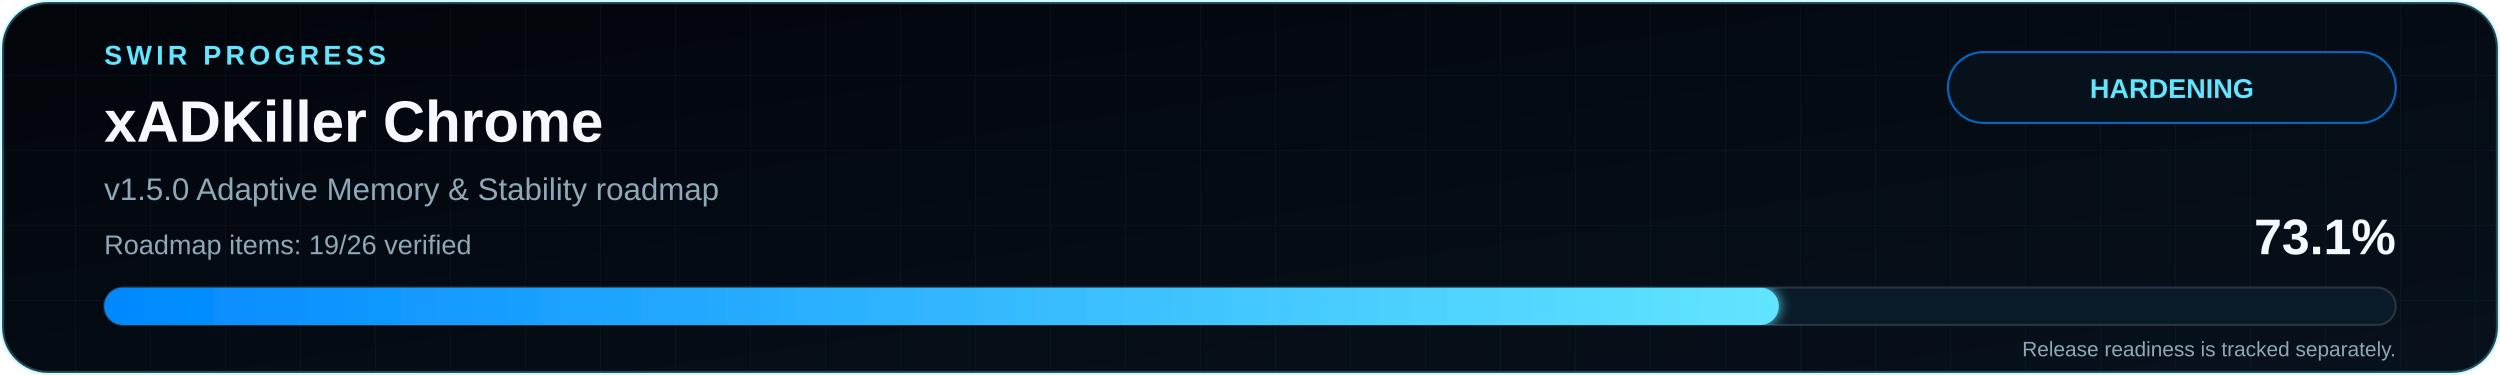
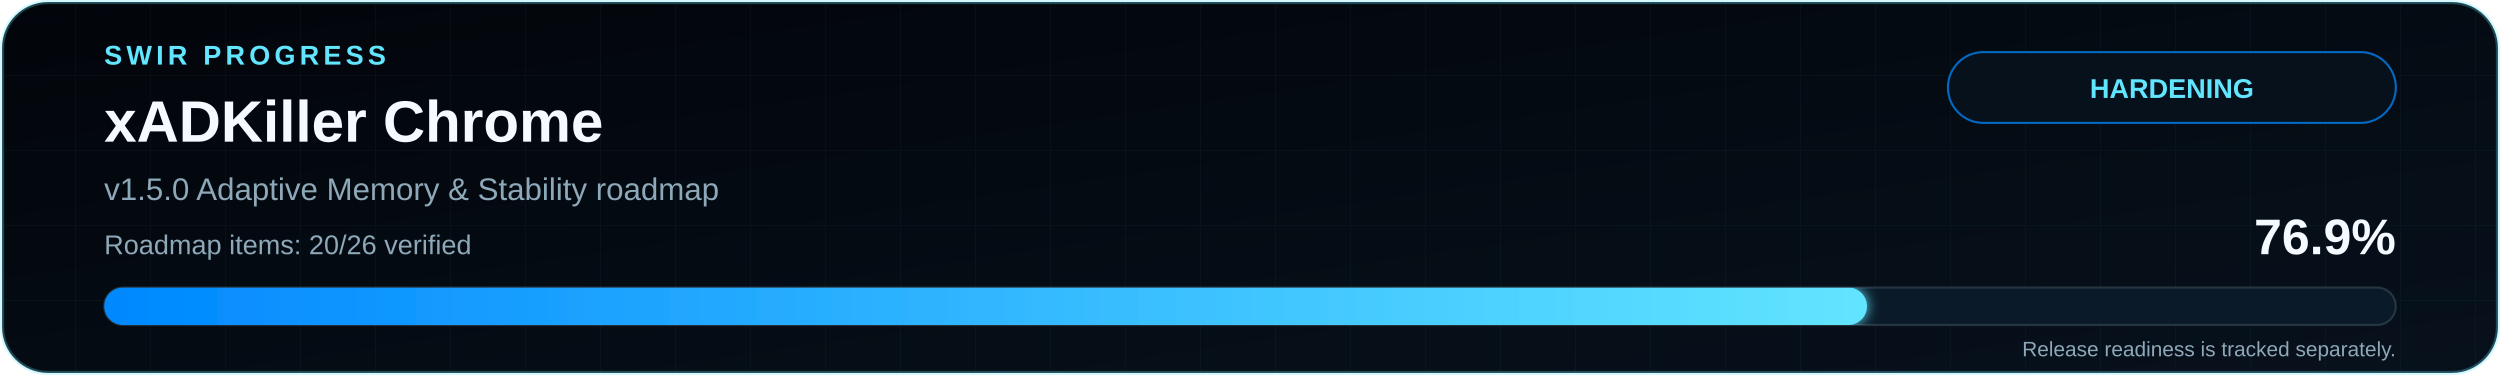
<svg xmlns="http://www.w3.org/2000/svg" width="1200" height="180" viewBox="0 0 1200 180" role="img" aria-labelledby="title desc">
  <defs>
    <linearGradient id="bg" x1="0" y1="0" x2="1" y2="1">
      <stop offset="0" stop-color="#02050A" />
      <stop offset="1" stop-color="#07111C" />
    </linearGradient>
    <linearGradient id="progressGradient" x1="0" y1="0" x2="1" y2="0">
      <stop offset="0" stop-color="#0088FF" />
      <stop offset="1" stop-color="#62E5FF" />
    </linearGradient>
    <filter id="softGlow" x="-10%" y="-80%" width="120%" height="260%">
      <feGaussianBlur stdDeviation="3" result="blur" />
      <feMerge>
        <feMergeNode in="blur" />
        <feMergeNode in="SourceGraphic" />
      </feMerge>
    </filter>
    <pattern id="grid" width="36" height="36" patternUnits="userSpaceOnUse">
      <path d="M36 0H0V36" fill="none" stroke="#62E5FF" stroke-opacity=".035" stroke-width="1" />
    </pattern>
    <clipPath id="trackClip">
      <rect x="50" y="138" width="1100" height="18" rx="9" />
    </clipPath>
  </defs>
  <rect x="1" y="1" width="1198" height="178" rx="22" fill="url(#bg)" stroke="#62E5FF" stroke-opacity=".28" stroke-width="2" />
  <rect x="2" y="2" width="1196" height="176" rx="21" fill="url(#grid)" />
  <text x="50" y="31" fill="#62E5FF" font-family="Segoe UI,Arial,sans-serif" font-size="13" font-weight="700" letter-spacing="2">SWIR PROGRESS</text>
  <text x="50" y="68" fill="#F4FAFF" font-family="Segoe UI,Arial,sans-serif" font-size="28" font-weight="700">xADKiller Chrome</text>
  <text x="50" y="96" fill="#8DA8B8" font-family="Segoe UI,Arial,sans-serif" font-size="15">v1.5.0 Adaptive Memory &amp; Stability roadmap</text>
  <rect x="935" y="25" width="215" height="34" rx="17" fill="#07111C" stroke="#0088FF" stroke-opacity=".75" />
  <text x="1042.5" y="47" text-anchor="middle" fill="#62E5FF" font-family="Segoe UI,Arial,sans-serif" font-size="13" font-weight="700">HARDENING</text>
-   <text x="50" y="122" fill="#8DA8B8" font-family="Segoe UI,Arial,sans-serif" font-size="13">Roadmap items: 19/26 verified</text>
-   <text x="1150" y="122" text-anchor="end" fill="#F4FAFF" font-family="Segoe UI,Arial,sans-serif" font-size="24" font-weight="700">73.1%</text>
+   <text x="50" y="122" fill="#8DA8B8" font-family="Segoe UI,Arial,sans-serif" font-size="13">Roadmap items: 20/26 verified</text>
+   <text x="1150" y="122" text-anchor="end" fill="#F4FAFF" font-family="Segoe UI,Arial,sans-serif" font-size="24" font-weight="700">76.9%</text>
  <rect id="progress-track" x="50" y="138" width="1100" height="18" rx="9" fill="#0A1A28" stroke="#8DA8B8" stroke-opacity=".22" />
-   <rect id="progress-fill" x="50" y="138" width="803.846" height="18" rx="9" fill="url(#progressGradient)" filter="url(#softGlow)" clip-path="url(#trackClip)" />
+   <rect id="progress-fill" x="50" y="138" width="846.154" height="18" rx="9" fill="url(#progressGradient)" filter="url(#softGlow)" clip-path="url(#trackClip)" />
  <text x="1150" y="171" text-anchor="end" fill="#8DA8B8" font-family="Segoe UI,Arial,sans-serif" font-size="10">Release readiness is tracked separately.</text>
</svg>
